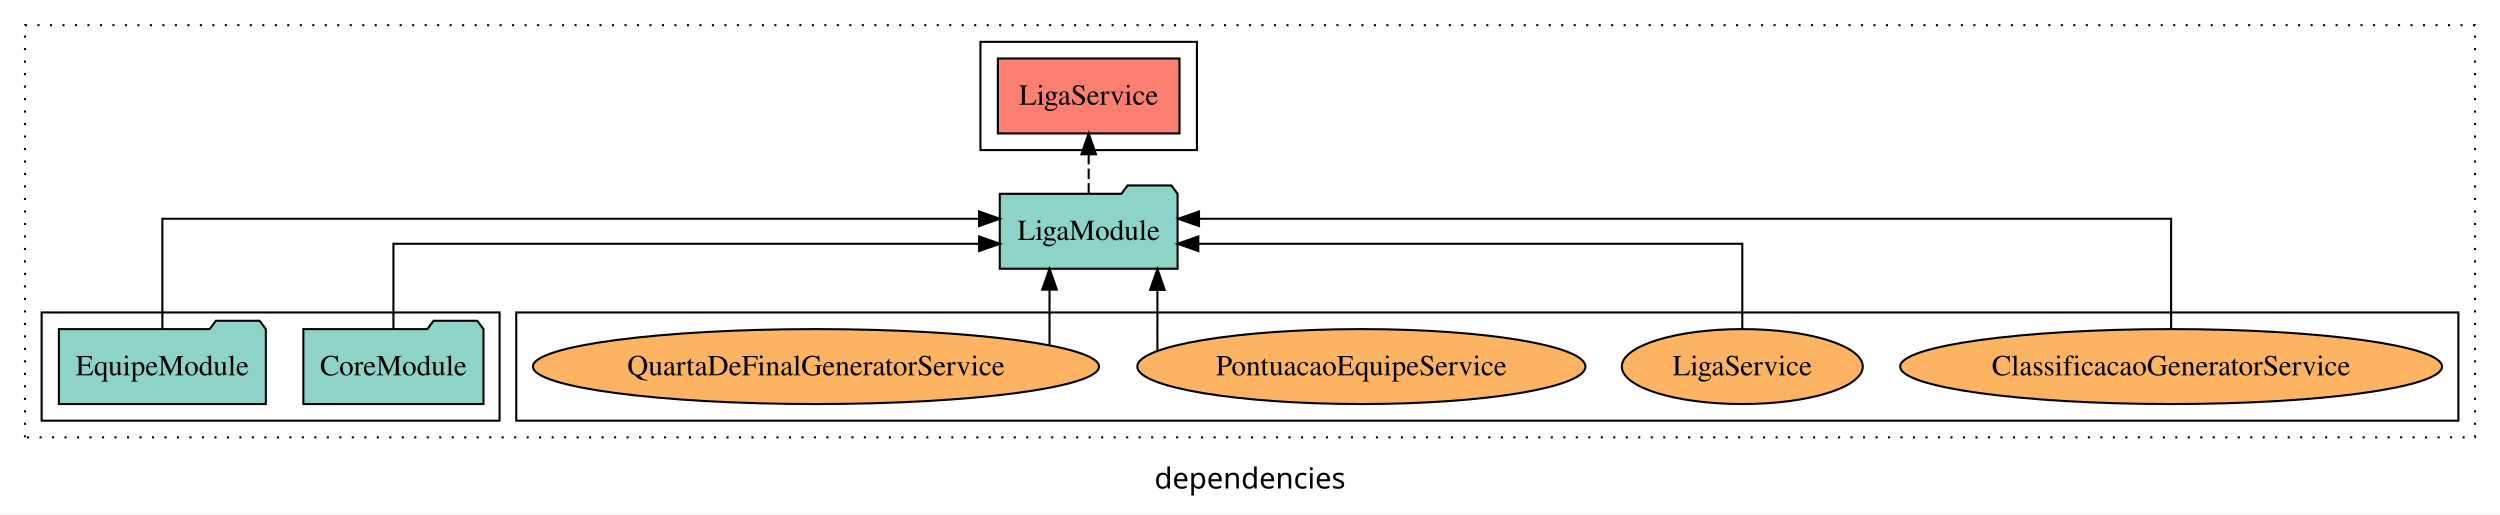
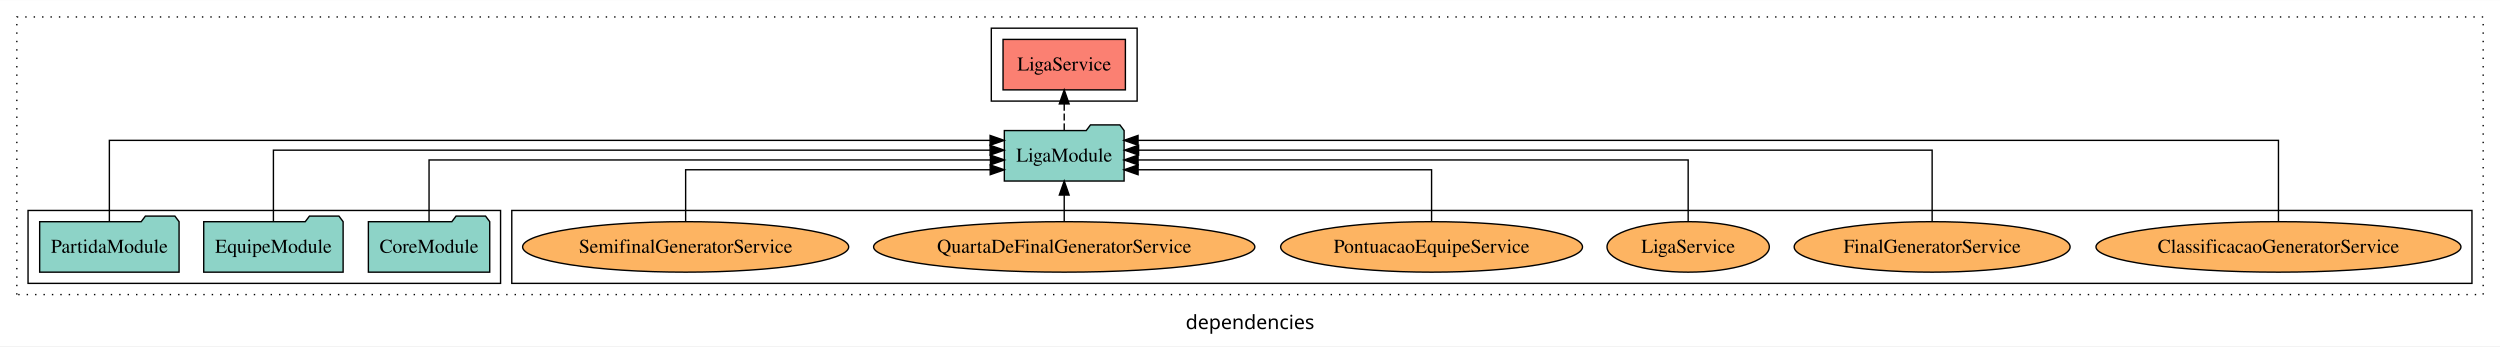
- <svg xmlns="http://www.w3.org/2000/svg" width="1201pt" height="247pt" viewBox="0.00 0.00 1201.00 246.80">
+ <svg xmlns="http://www.w3.org/2000/svg" width="1783pt" height="247pt" viewBox="0.00 0.00 1783.00 246.80">
  <g id="graph0" class="graph" transform="scale(1 1) rotate(0) translate(4 242.8)">
-     <polygon fill="white" stroke="transparent" points="-4,4 -4,-242.8 1197,-242.8 1197,4 -4,4" />
-     <text text-anchor="middle" x="596.5" y="-8.2" font-family="sans-serif" font-size="14.00">dependencies</text>
+     <polygon fill="white" stroke="transparent" points="-4,4 -4,-242.8 1779,-242.8 1779,4 -4,4" />
+     <text text-anchor="middle" x="887.5" y="-8.2" font-family="sans-serif" font-size="14.00">dependencies</text>
    <g id="clust1" class="cluster">
-       <polygon fill="none" stroke="black" stroke-dasharray="1,5" points="8,-32.8 8,-230.8 1185,-230.8 1185,-32.8 8,-32.8" />
+       <polygon fill="none" stroke="black" stroke-dasharray="1,5" points="8,-32.8 8,-230.8 1767,-230.8 1767,-32.8 8,-32.8" />
+     </g>
+     <g id="clust6" class="cluster">
+       <polygon fill="none" stroke="black" points="361,-40.8 361,-92.8 1759,-92.8 1759,-40.8 361,-40.8" />
+     </g>
+     <g id="clust3" class="cluster">
+       <polygon fill="none" stroke="black" points="16,-40.8 16,-92.8 353,-92.8 353,-40.8 16,-40.8" />
    </g>
    <g id="clust4" class="cluster">
-       <polygon fill="none" stroke="black" points="467,-170.8 467,-222.8 571,-222.8 571,-170.8 467,-170.8" />
-     </g>
-     <g id="clust6" class="cluster">
-       <polygon fill="none" stroke="black" points="244,-40.8 244,-92.8 1177,-92.8 1177,-40.8 244,-40.8" />
-     </g>
-     <g id="clust3" class="cluster">
-       <polygon fill="none" stroke="black" points="16,-40.8 16,-92.8 236,-92.8 236,-40.8 16,-40.8" />
+       <polygon fill="none" stroke="black" points="703,-170.8 703,-222.8 807,-222.8 807,-170.8 703,-170.8" />
    </g>
    <g id="node1" class="node">
-       <polygon fill="#8dd3c7" stroke="black" points="228.27,-84.8 225.27,-88.8 204.27,-88.8 201.27,-84.8 141.73,-84.8 141.73,-48.8 228.27,-48.8 228.27,-84.8" />
-       <text text-anchor="middle" x="185" y="-62.6" font-family="Times,serif" font-size="14.00">CoreModule</text>
+       <polygon fill="#8dd3c7" stroke="black" points="345.27,-84.8 342.27,-88.8 321.27,-88.8 318.27,-84.8 258.73,-84.8 258.73,-48.8 345.27,-48.8 345.27,-84.8" />
+       <text text-anchor="middle" x="302" y="-62.6" font-family="Times,serif" font-size="14.00">CoreModule</text>
+     </g>
+     <g id="node4" class="node">
+       <polygon fill="#8dd3c7" stroke="black" points="797.71,-149.8 794.71,-153.8 773.71,-153.8 770.71,-149.8 712.29,-149.8 712.29,-113.8 797.71,-113.8 797.71,-149.8" />
+       <text text-anchor="middle" x="755" y="-127.6" font-family="Times,serif" font-size="14.00">LigaModule</text>
+     </g>
+     <g id="edge1" class="edge">
+       <path fill="none" stroke="black" d="M302,-85.07C302,-103.36 302,-128.8 302,-128.8 302,-128.8 702.38,-128.8 702.38,-128.8" />
+       <polygon fill="black" stroke="black" points="702.38,-132.3 712.38,-128.8 702.38,-125.3 702.38,-132.3" />
+     </g>
+     <g id="node2" class="node">
+       <polygon fill="#8dd3c7" stroke="black" points="240.71,-84.8 237.71,-88.8 216.71,-88.8 213.71,-84.8 141.29,-84.8 141.29,-48.8 240.71,-48.8 240.71,-84.8" />
+       <text text-anchor="middle" x="191" y="-62.6" font-family="Times,serif" font-size="14.00">EquipeModule</text>
+     </g>
+     <g id="edge2" class="edge">
+       <path fill="none" stroke="black" d="M191,-84.93C191,-105.37 191,-135.8 191,-135.8 191,-135.8 702.15,-135.8 702.15,-135.8" />
+       <polygon fill="black" stroke="black" points="702.15,-139.3 712.15,-135.8 702.15,-132.3 702.15,-139.3" />
    </g>
    <g id="node3" class="node">
-       <polygon fill="#8dd3c7" stroke="black" points="561.71,-149.8 558.71,-153.8 537.71,-153.8 534.71,-149.8 476.29,-149.8 476.29,-113.8 561.71,-113.8 561.71,-149.8" />
-       <text text-anchor="middle" x="519" y="-127.6" font-family="Times,serif" font-size="14.00">LigaModule</text>
-     </g>
-     <g id="edge1" class="edge">
-       <path fill="none" stroke="black" d="M185,-84.82C185,-102.17 185,-125.8 185,-125.8 185,-125.8 466.36,-125.8 466.36,-125.8" />
-       <polygon fill="black" stroke="black" points="466.36,-129.3 476.36,-125.8 466.36,-122.3 466.36,-129.3" />
-     </g>
-     <g id="node2" class="node">
      <polygon fill="#8dd3c7" stroke="black" points="123.71,-84.8 120.71,-88.8 99.71,-88.8 96.71,-84.8 24.29,-84.8 24.29,-48.8 123.71,-48.8 123.71,-84.8" />
-       <text text-anchor="middle" x="74" y="-62.6" font-family="Times,serif" font-size="14.00">EquipeModule</text>
-     </g>
-     <g id="edge2" class="edge">
-       <path fill="none" stroke="black" d="M74,-85.08C74,-106.12 74,-137.8 74,-137.8 74,-137.8 466.33,-137.8 466.33,-137.8" />
-       <polygon fill="black" stroke="black" points="466.33,-141.3 476.33,-137.8 466.33,-134.3 466.33,-141.3" />
-     </g>
-     <g id="node4" class="node">
-       <polygon fill="#fb8072" stroke="black" points="562.63,-214.8 475.37,-214.8 475.37,-178.8 562.63,-178.8 562.63,-214.8" />
-       <text text-anchor="middle" x="519" y="-192.6" font-family="Times,serif" font-size="14.00">LigaService </text>
+       <text text-anchor="middle" x="74" y="-62.6" font-family="Times,serif" font-size="14.00">PartidaModule</text>
    </g>
    <g id="edge3" class="edge">
-       <path fill="none" stroke="black" stroke-dasharray="5,2" d="M519,-149.91C519,-149.91 519,-168.79 519,-168.79" />
-       <polygon fill="black" stroke="black" points="515.5,-168.79 519,-178.79 522.5,-168.79 515.5,-168.79" />
+       <path fill="none" stroke="black" d="M74,-84.81C74,-107.29 74,-142.8 74,-142.8 74,-142.8 702.14,-142.8 702.14,-142.8" />
+       <polygon fill="black" stroke="black" points="702.14,-146.3 712.14,-142.8 702.14,-139.3 702.14,-146.3" />
    </g>
    <g id="node5" class="node">
-       <ellipse fill="#fdb462" stroke="black" cx="1039" cy="-66.8" rx="130.16" ry="18" />
-       <text text-anchor="middle" x="1039" y="-62.6" font-family="Times,serif" font-size="14.00">ClassificacaoGeneratorService</text>
+       <polygon fill="#fb8072" stroke="black" points="798.63,-214.8 711.37,-214.8 711.37,-178.8 798.63,-178.8 798.63,-214.8" />
+       <text text-anchor="middle" x="755" y="-192.6" font-family="Times,serif" font-size="14.00">LigaService </text>
    </g>
    <g id="edge4" class="edge">
-       <path fill="none" stroke="black" d="M1039,-85.08C1039,-106.12 1039,-137.8 1039,-137.8 1039,-137.8 572,-137.8 572,-137.8" />
-       <polygon fill="black" stroke="black" points="572,-134.3 562,-137.8 572,-141.3 572,-134.3" />
+       <path fill="none" stroke="black" stroke-dasharray="5,2" d="M755,-149.91C755,-149.91 755,-168.79 755,-168.79" />
+       <polygon fill="black" stroke="black" points="751.5,-168.79 755,-178.79 758.5,-168.79 751.5,-168.79" />
    </g>
    <g id="node6" class="node">
-       <ellipse fill="#fdb462" stroke="black" cx="833" cy="-66.8" rx="57.88" ry="18" />
-       <text text-anchor="middle" x="833" y="-62.6" font-family="Times,serif" font-size="14.00">LigaService</text>
+       <ellipse fill="#fdb462" stroke="black" cx="1621" cy="-66.8" rx="130.16" ry="18" />
+       <text text-anchor="middle" x="1621" y="-62.6" font-family="Times,serif" font-size="14.00">ClassificacaoGeneratorService</text>
    </g>
    <g id="edge5" class="edge">
-       <path fill="none" stroke="black" d="M833,-84.82C833,-102.17 833,-125.8 833,-125.8 833,-125.8 571.67,-125.8 571.67,-125.8" />
-       <polygon fill="black" stroke="black" points="571.67,-122.3 561.67,-125.8 571.67,-129.3 571.67,-122.3" />
+       <path fill="none" stroke="black" d="M1621,-84.81C1621,-107.29 1621,-142.8 1621,-142.8 1621,-142.8 807.65,-142.8 807.65,-142.8" />
+       <polygon fill="black" stroke="black" points="807.65,-139.3 797.65,-142.8 807.65,-146.3 807.65,-139.3" />
    </g>
    <g id="node7" class="node">
-       <ellipse fill="#fdb462" stroke="black" cx="650" cy="-66.8" rx="107.65" ry="18" />
-       <text text-anchor="middle" x="650" y="-62.6" font-family="Times,serif" font-size="14.00">PontuacaoEquipeService</text>
+       <ellipse fill="#fdb462" stroke="black" cx="1374" cy="-66.8" rx="98.4" ry="18" />
+       <text text-anchor="middle" x="1374" y="-62.6" font-family="Times,serif" font-size="14.00">FinalGeneratorService</text>
    </g>
    <g id="edge6" class="edge">
-       <path fill="none" stroke="black" d="M552.02,-74.26C552.02,-74.26 552.02,-103.64 552.02,-103.64" />
-       <polygon fill="black" stroke="black" points="548.52,-103.64 552.02,-113.64 555.52,-103.64 548.52,-103.64" />
+       <path fill="none" stroke="black" d="M1374,-84.93C1374,-105.37 1374,-135.8 1374,-135.8 1374,-135.8 808.04,-135.8 808.04,-135.8" />
+       <polygon fill="black" stroke="black" points="808.04,-132.3 798.04,-135.8 808.04,-139.3 808.04,-132.3" />
    </g>
    <g id="node8" class="node">
-       <ellipse fill="#fdb462" stroke="black" cx="388" cy="-66.8" rx="135.97" ry="18" />
-       <text text-anchor="middle" x="388" y="-62.6" font-family="Times,serif" font-size="14.00">QuartaDeFinalGeneratorService</text>
+       <ellipse fill="#fdb462" stroke="black" cx="1200" cy="-66.8" rx="57.88" ry="18" />
+       <text text-anchor="middle" x="1200" y="-62.6" font-family="Times,serif" font-size="14.00">LigaService</text>
    </g>
    <g id="edge7" class="edge">
-       <path fill="none" stroke="black" d="M500.19,-77.24C500.19,-77.24 500.19,-103.77 500.19,-103.77" />
-       <polygon fill="black" stroke="black" points="496.69,-103.77 500.19,-113.77 503.69,-103.77 496.69,-103.77" />
+       <path fill="none" stroke="black" d="M1200,-85.07C1200,-103.36 1200,-128.8 1200,-128.8 1200,-128.8 807.67,-128.8 807.67,-128.8" />
+       <polygon fill="black" stroke="black" points="807.67,-125.3 797.67,-128.8 807.67,-132.3 807.67,-125.3" />
+     </g>
+     <g id="node9" class="node">
+       <ellipse fill="#fdb462" stroke="black" cx="1017" cy="-66.8" rx="107.65" ry="18" />
+       <text text-anchor="middle" x="1017" y="-62.6" font-family="Times,serif" font-size="14.00">PontuacaoEquipeService</text>
+     </g>
+     <g id="edge8" class="edge">
+       <path fill="none" stroke="black" d="M1017,-84.81C1017,-100.85 1017,-121.8 1017,-121.8 1017,-121.8 807.68,-121.8 807.68,-121.8" />
+       <polygon fill="black" stroke="black" points="807.68,-118.3 797.68,-121.8 807.68,-125.3 807.68,-118.3" />
+     </g>
+     <g id="node10" class="node">
+       <ellipse fill="#fdb462" stroke="black" cx="755" cy="-66.8" rx="135.97" ry="18" />
+       <text text-anchor="middle" x="755" y="-62.6" font-family="Times,serif" font-size="14.00">QuartaDeFinalGeneratorService</text>
+     </g>
+     <g id="edge9" class="edge">
+       <path fill="none" stroke="black" d="M755,-84.91C755,-84.91 755,-103.79 755,-103.79" />
+       <polygon fill="black" stroke="black" points="751.5,-103.79 755,-113.79 758.5,-103.79 751.5,-103.79" />
+     </g>
+     <g id="node11" class="node">
+       <ellipse fill="#fdb462" stroke="black" cx="485" cy="-66.8" rx="116.29" ry="18" />
+       <text text-anchor="middle" x="485" y="-62.6" font-family="Times,serif" font-size="14.00">SemifinalGeneratorService</text>
+     </g>
+     <g id="edge10" class="edge">
+       <path fill="none" stroke="black" d="M485,-84.81C485,-100.85 485,-121.8 485,-121.8 485,-121.8 702.22,-121.8 702.22,-121.8" />
+       <polygon fill="black" stroke="black" points="702.22,-125.3 712.22,-121.8 702.22,-118.3 702.22,-125.3" />
    </g>
  </g>
</svg>
